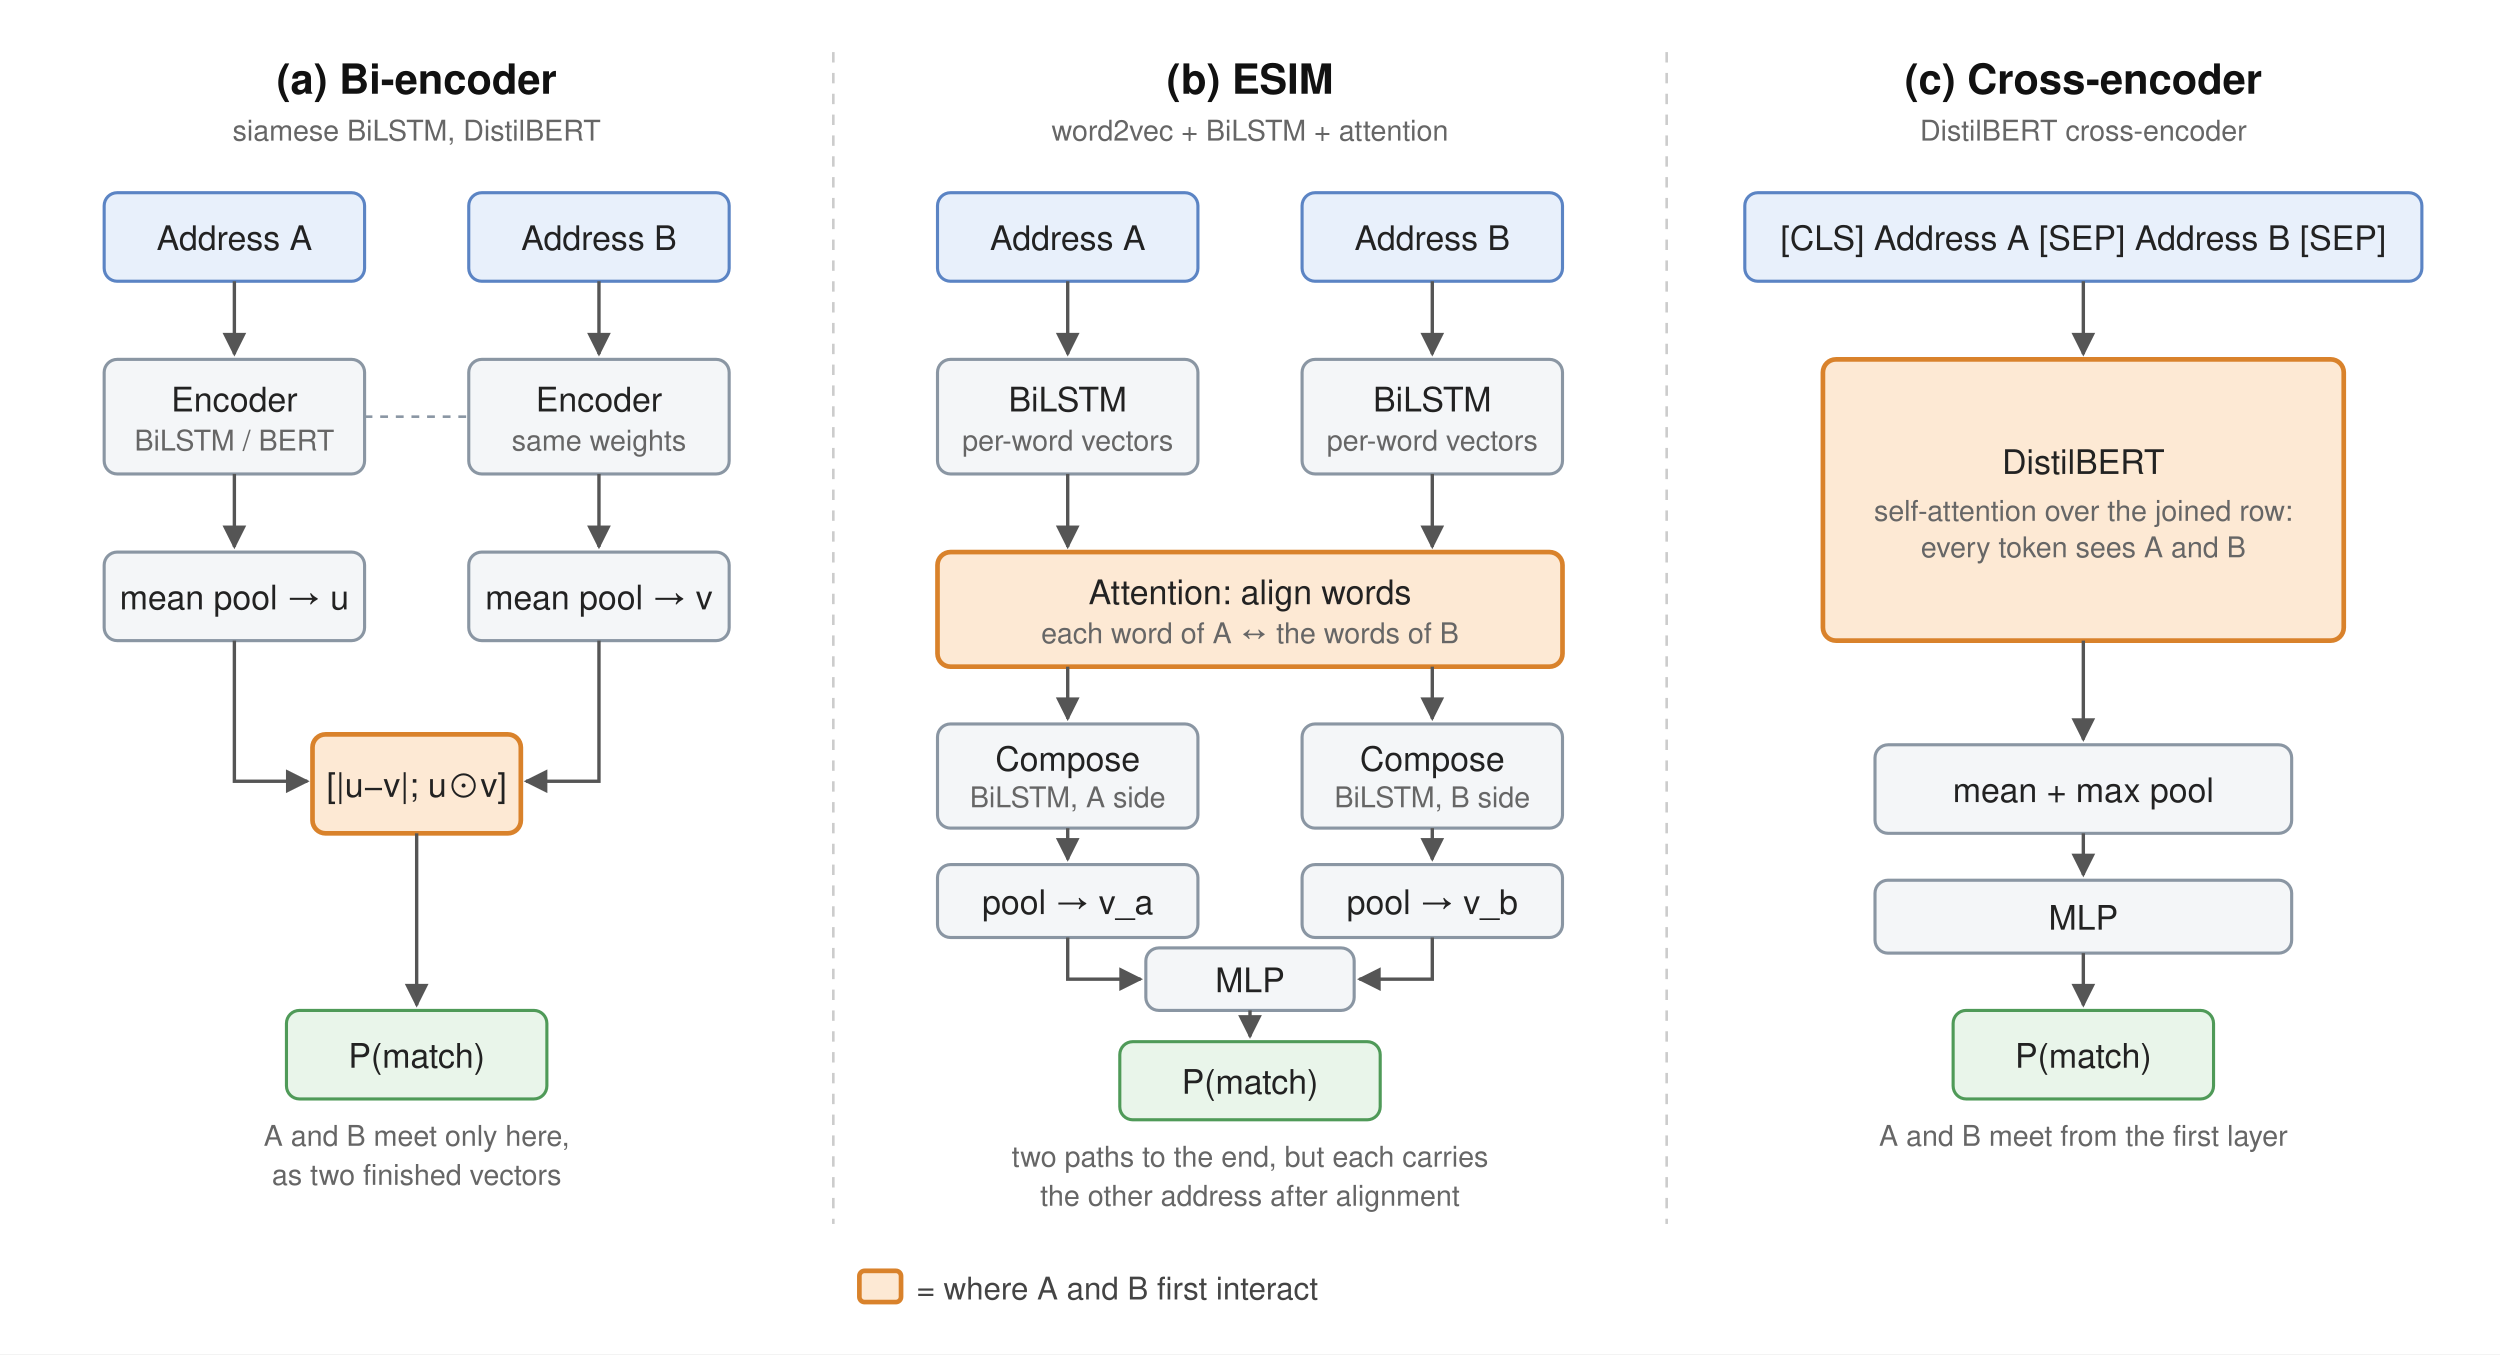
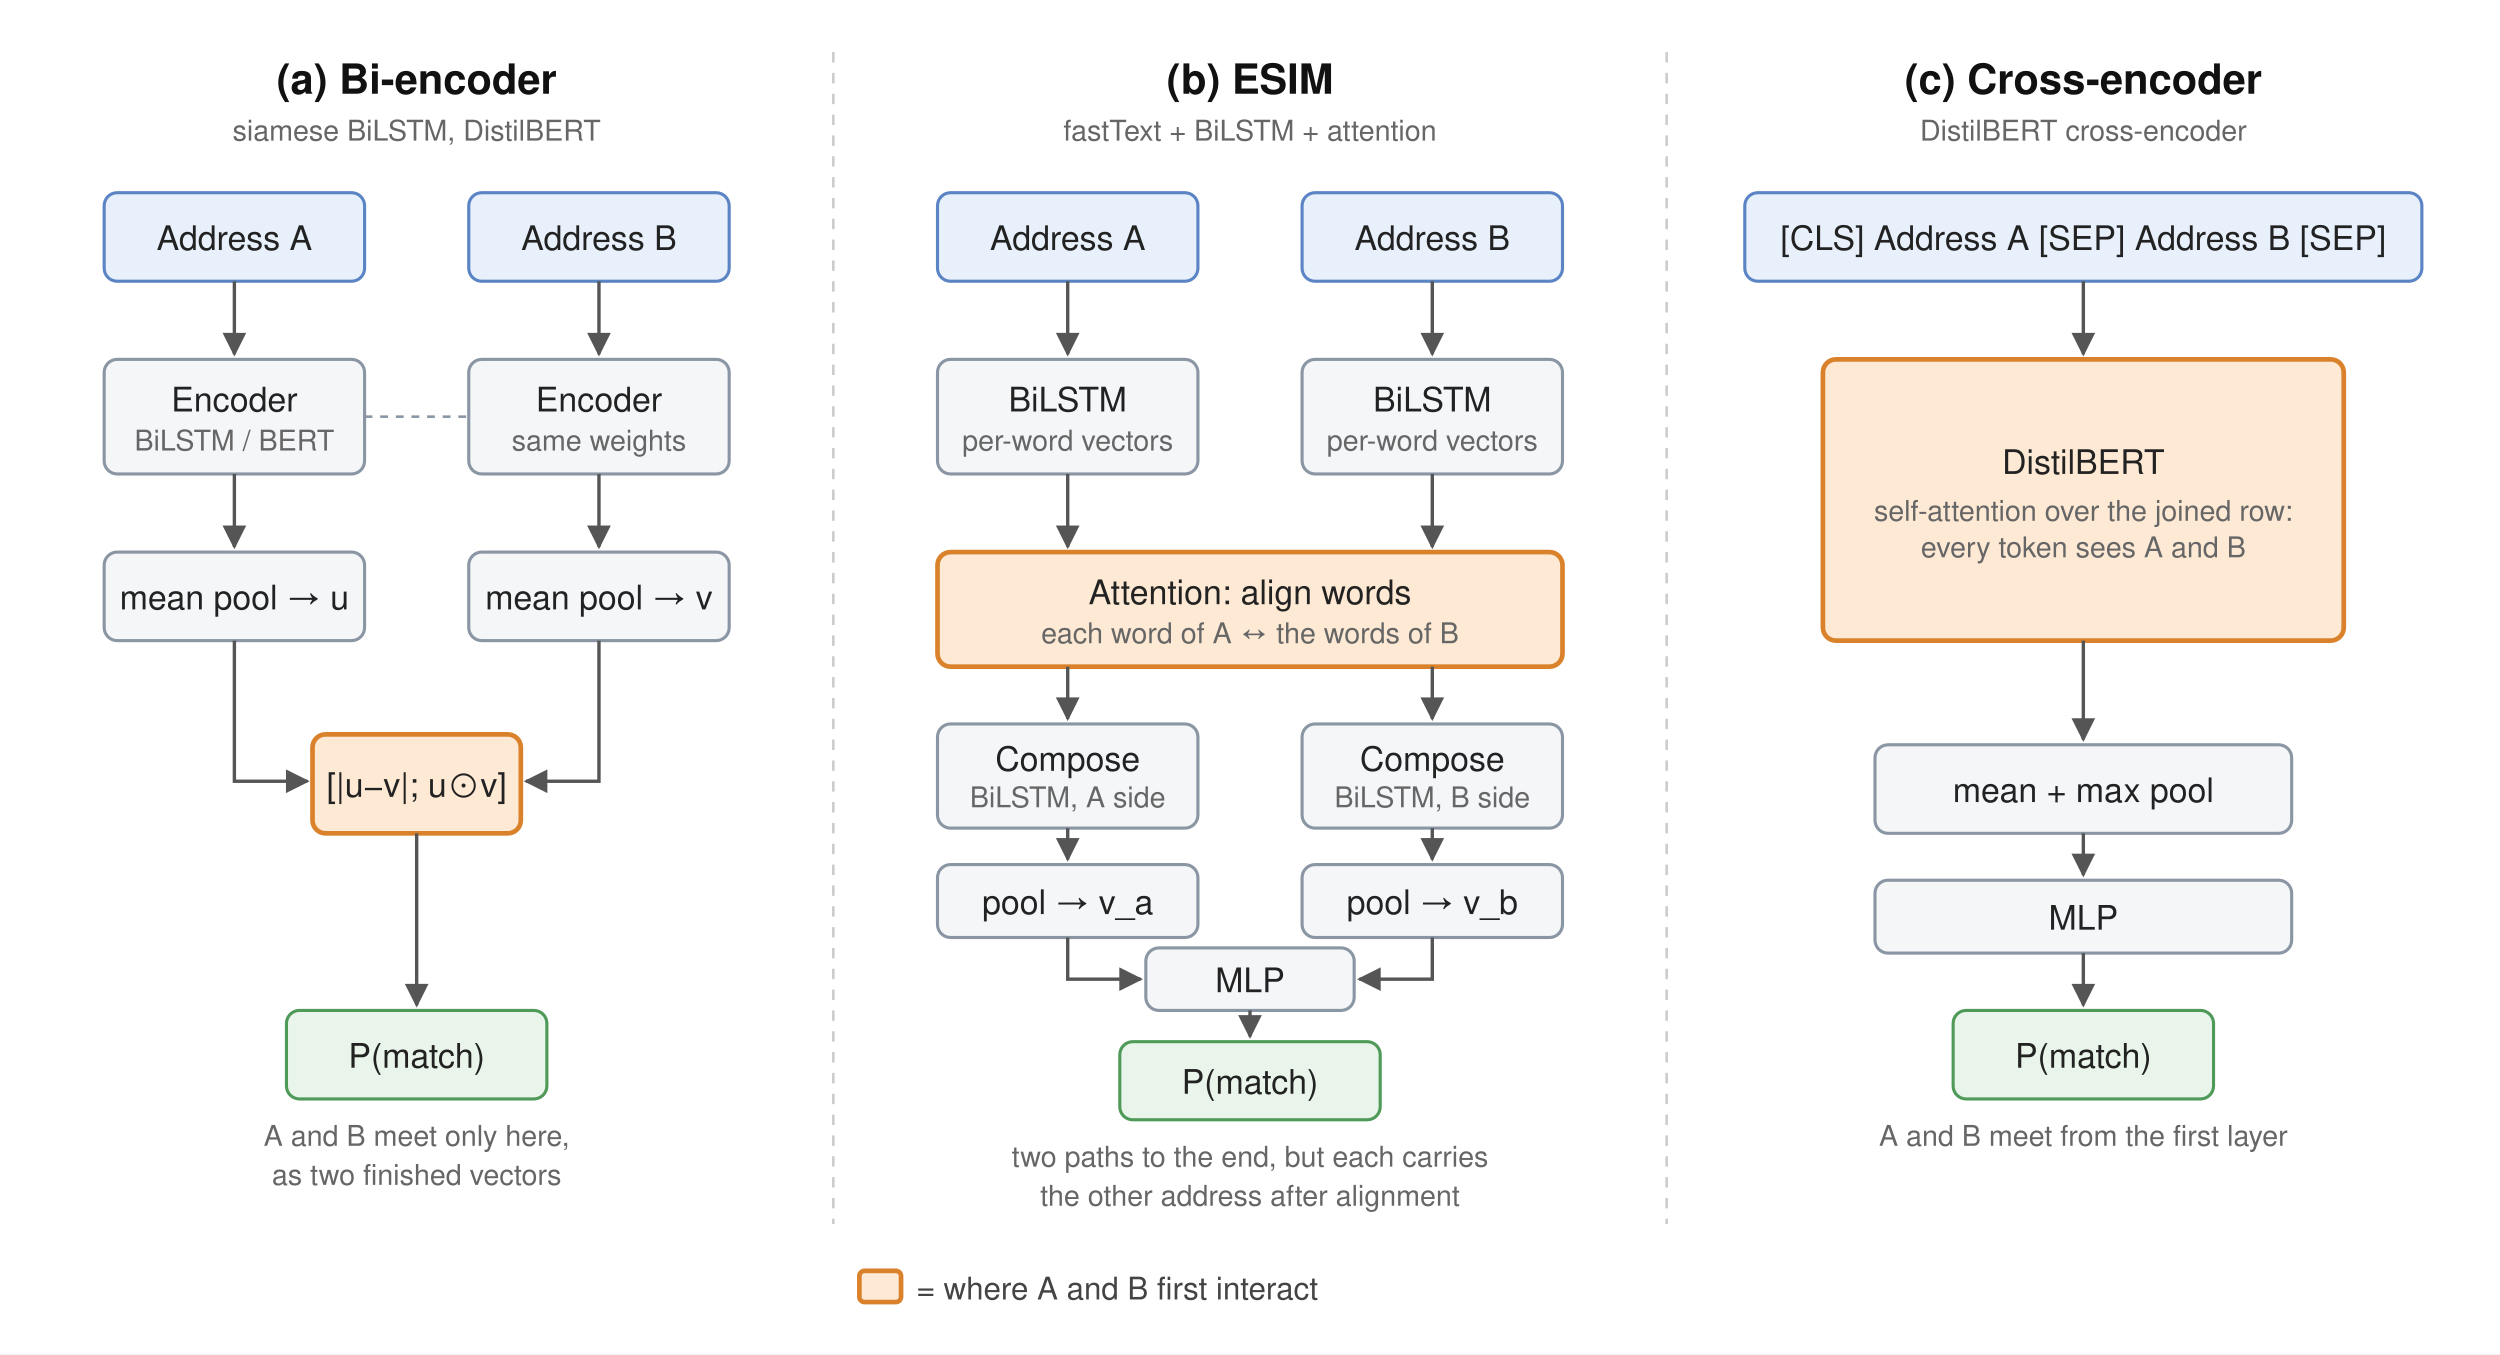
<svg xmlns="http://www.w3.org/2000/svg" viewBox="0 0 960 520" font-family="Helvetica, Arial, sans-serif" font-size="13">
  <defs>
    <marker id="arr" viewBox="0 0 10 10" refX="9" refY="5" markerWidth="7" markerHeight="7" orient="auto">
      <path d="M0,0 L10,5 L0,10 z" fill="#555" />
    </marker>
    <style>
      .box{fill:#f4f6f8;stroke:#8a96a3;stroke-width:1.2}
      .in{fill:#e8f0fb;stroke:#5b84c4;stroke-width:1.2}
      .meet{fill:#fde9d4;stroke:#d9822b;stroke-width:1.8}
      .out{fill:#e9f5ea;stroke:#4f9a58;stroke-width:1.2}
      .t{fill:#222;text-anchor:middle}
      .s{fill:#666;text-anchor:middle;font-size:11px}
      .h{fill:#111;text-anchor:middle;font-size:16px;font-weight:bold}
      .l{stroke:#555;stroke-width:1.3;fill:none;marker-end:url(#arr)}
      .sep{stroke:#ccc;stroke-width:1;stroke-dasharray:4 4}
    </style>
  </defs>
  <rect width="960" height="520" fill="#ffffff" />
  <line class="sep" x1="320" y1="20" x2="320" y2="470" />
  <line class="sep" x1="640" y1="20" x2="640" y2="470" />
  <text class="h" x="160" y="36">(a) Bi-encoder</text>
  <text class="s" x="160" y="54">siamese BiLSTM, DistilBERT</text>
  <rect class="in" x="40" y="74" width="100" height="34" rx="5" />
  <text class="t" x="90" y="96">Address A</text>
  <rect class="in" x="180" y="74" width="100" height="34" rx="5" />
  <text class="t" x="230" y="96">Address B</text>
  <path class="l" d="M90,108 V136" />
  <path class="l" d="M230,108 V136" />
  <rect class="box" x="40" y="138" width="100" height="44" rx="5" />
  <text class="t" x="90" y="158">Encoder</text>
  <text class="s" x="90" y="173">BiLSTM / BERT</text>
  <rect class="box" x="180" y="138" width="100" height="44" rx="5" />
  <text class="t" x="230" y="158">Encoder</text>
  <text class="s" x="230" y="173">same weights</text>
  <path d="M140,160 H180" stroke="#8a96a3" stroke-dasharray="3 3" />
  <path class="l" d="M90,182 V210" />
  <path class="l" d="M230,182 V210" />
  <rect class="box" x="40" y="212" width="100" height="34" rx="5" />
  <text class="t" x="90" y="234">mean pool → u</text>
  <rect class="box" x="180" y="212" width="100" height="34" rx="5" />
  <text class="t" x="230" y="234">mean pool → v</text>
  <path class="l" d="M90,246 V300 H118" />
  <path class="l" d="M230,246 V300 H202" />
  <rect class="meet" x="120" y="282" width="80" height="38" rx="5" />
  <text class="t" x="160" y="306">[|u−v|; u⊙v]</text>
  <path class="l" d="M160,320 V386" />
  <rect class="out" x="110" y="388" width="100" height="34" rx="5" />
  <text class="t" x="160" y="410">P(match)</text>
  <text class="s" x="160" y="440">A and B meet only here,</text>
  <text class="s" x="160" y="455">as two finished vectors</text>
  <text class="h" x="480" y="36">(b) ESIM</text>
-   <text class="s" x="480" y="54">word2vec + BiLSTM + attention</text>
+   <text class="s" x="480" y="54">fastText + BiLSTM + attention</text>
  <rect class="in" x="360" y="74" width="100" height="34" rx="5" />
  <text class="t" x="410" y="96">Address A</text>
  <rect class="in" x="500" y="74" width="100" height="34" rx="5" />
  <text class="t" x="550" y="96">Address B</text>
  <path class="l" d="M410,108 V136" />
  <path class="l" d="M550,108 V136" />
  <rect class="box" x="360" y="138" width="100" height="44" rx="5" />
  <text class="t" x="410" y="158">BiLSTM</text>
  <text class="s" x="410" y="173">per-word vectors</text>
  <rect class="box" x="500" y="138" width="100" height="44" rx="5" />
  <text class="t" x="550" y="158">BiLSTM</text>
  <text class="s" x="550" y="173">per-word vectors</text>
  <path class="l" d="M410,182 V210" />
  <path class="l" d="M550,182 V210" />
  <rect class="meet" x="360" y="212" width="240" height="44" rx="5" />
  <text class="t" x="480" y="232">Attention: align words</text>
  <text class="s" x="480" y="247">each word of A ↔ the words of B</text>
  <path class="l" d="M410,256 V276" />
  <path class="l" d="M550,256 V276" />
  <rect class="box" x="360" y="278" width="100" height="40" rx="5" />
  <text class="t" x="410" y="296">Compose</text>
  <text class="s" x="410" y="310">BiLSTM, A side</text>
  <rect class="box" x="500" y="278" width="100" height="40" rx="5" />
  <text class="t" x="550" y="296">Compose</text>
  <text class="s" x="550" y="310">BiLSTM, B side</text>
  <path class="l" d="M410,318 V330" />
  <path class="l" d="M550,318 V330" />
  <rect class="box" x="360" y="332" width="100" height="28" rx="5" />
  <text class="t" x="410" y="351">pool → v_a</text>
  <rect class="box" x="500" y="332" width="100" height="28" rx="5" />
  <text class="t" x="550" y="351">pool → v_b</text>
  <path class="l" d="M410,360 V376 H438" />
  <path class="l" d="M550,360 V376 H522" />
  <rect class="box" x="440" y="364" width="80" height="24" rx="5" />
  <text class="t" x="480" y="381">MLP</text>
  <path class="l" d="M480,388 V398" />
  <rect class="out" x="430" y="400" width="100" height="30" rx="5" />
  <text class="t" x="480" y="420">P(match)</text>
  <text class="s" x="480" y="448">two paths to the end, but each carries</text>
  <text class="s" x="480" y="463">the other address after alignment</text>
  <text class="h" x="800" y="36">(c) Cross-encoder</text>
  <text class="s" x="800" y="54">DistilBERT cross-encoder</text>
  <rect class="in" x="670" y="74" width="260" height="34" rx="5" />
  <text class="t" x="800" y="96">[CLS] Address A [SEP] Address B [SEP]</text>
  <path class="l" d="M800,108 V136" />
  <rect class="meet" x="700" y="138" width="200" height="108" rx="5" />
  <text class="t" x="800" y="182">DistilBERT</text>
  <text class="s" x="800" y="200">self-attention over the joined row:</text>
  <text class="s" x="800" y="214">every token sees A and B</text>
  <path class="l" d="M800,246 V284" />
  <rect class="box" x="720" y="286" width="160" height="34" rx="5" />
  <text class="t" x="800" y="308">mean + max pool</text>
  <path class="l" d="M800,320 V336" />
  <rect class="box" x="720" y="338" width="160" height="28" rx="5" />
  <text class="t" x="800" y="357">MLP</text>
  <path class="l" d="M800,366 V386" />
  <rect class="out" x="750" y="388" width="100" height="34" rx="5" />
  <text class="t" x="800" y="410">P(match)</text>
  <text class="s" x="800" y="440">A and B meet from the first layer</text>
  <rect class="meet" x="330" y="488" width="16" height="12" rx="2" />
  <text x="352" y="499" fill="#444" font-size="12">= where A and B first interact</text>
</svg>
